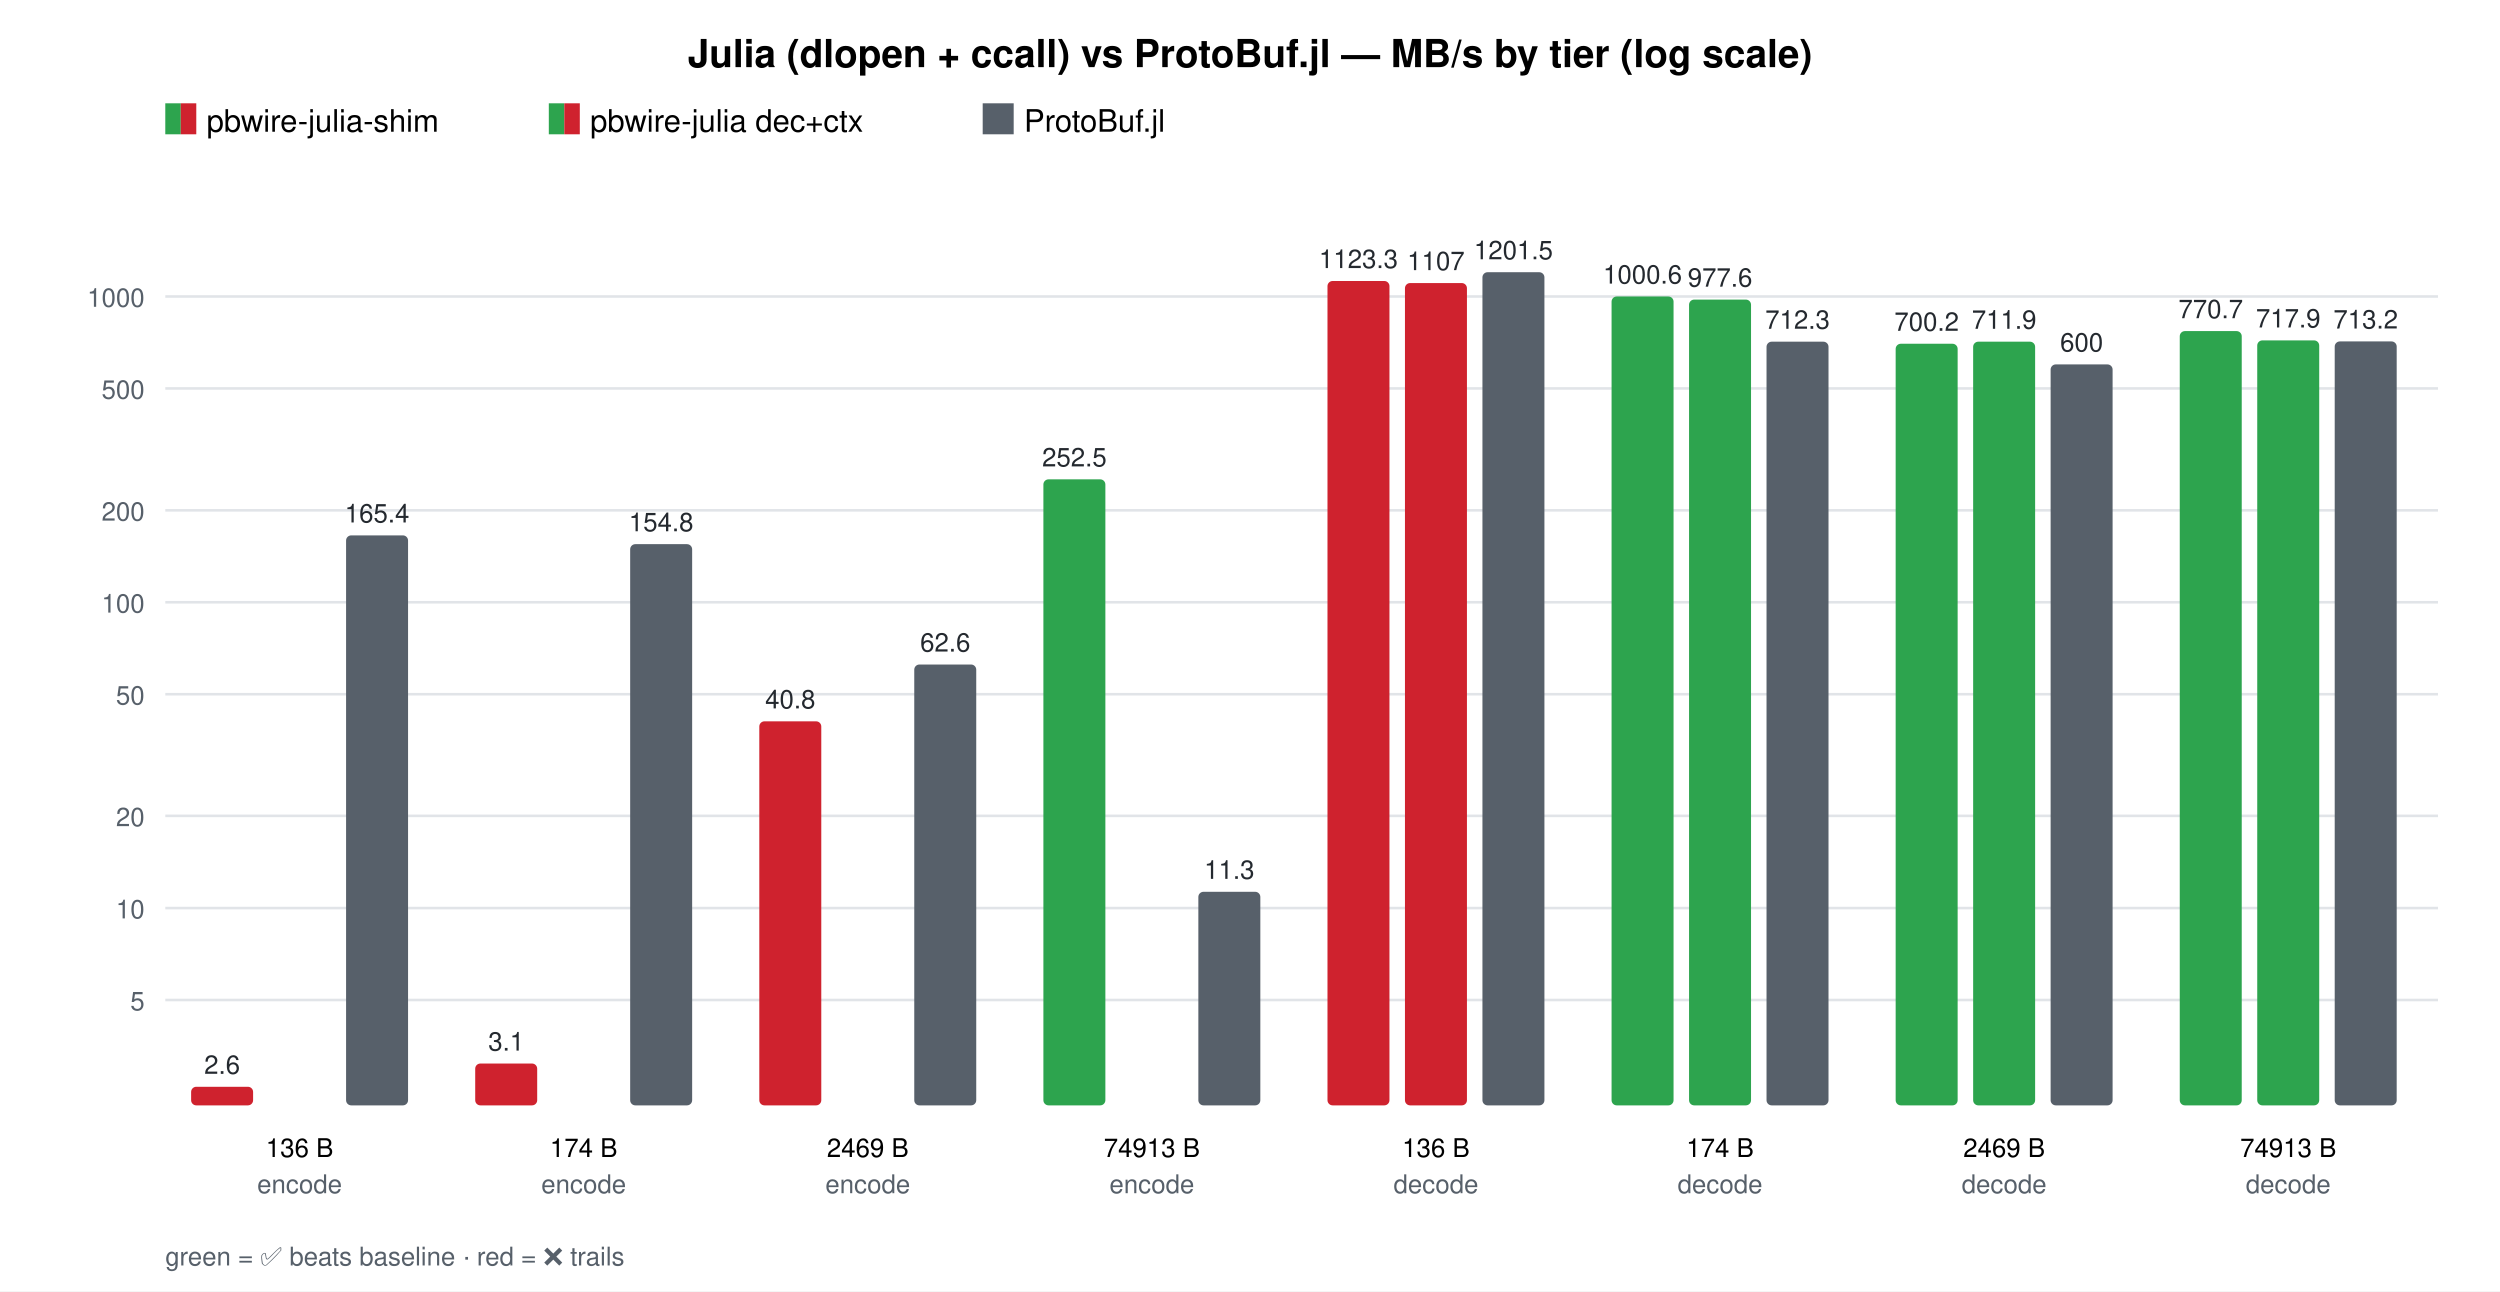
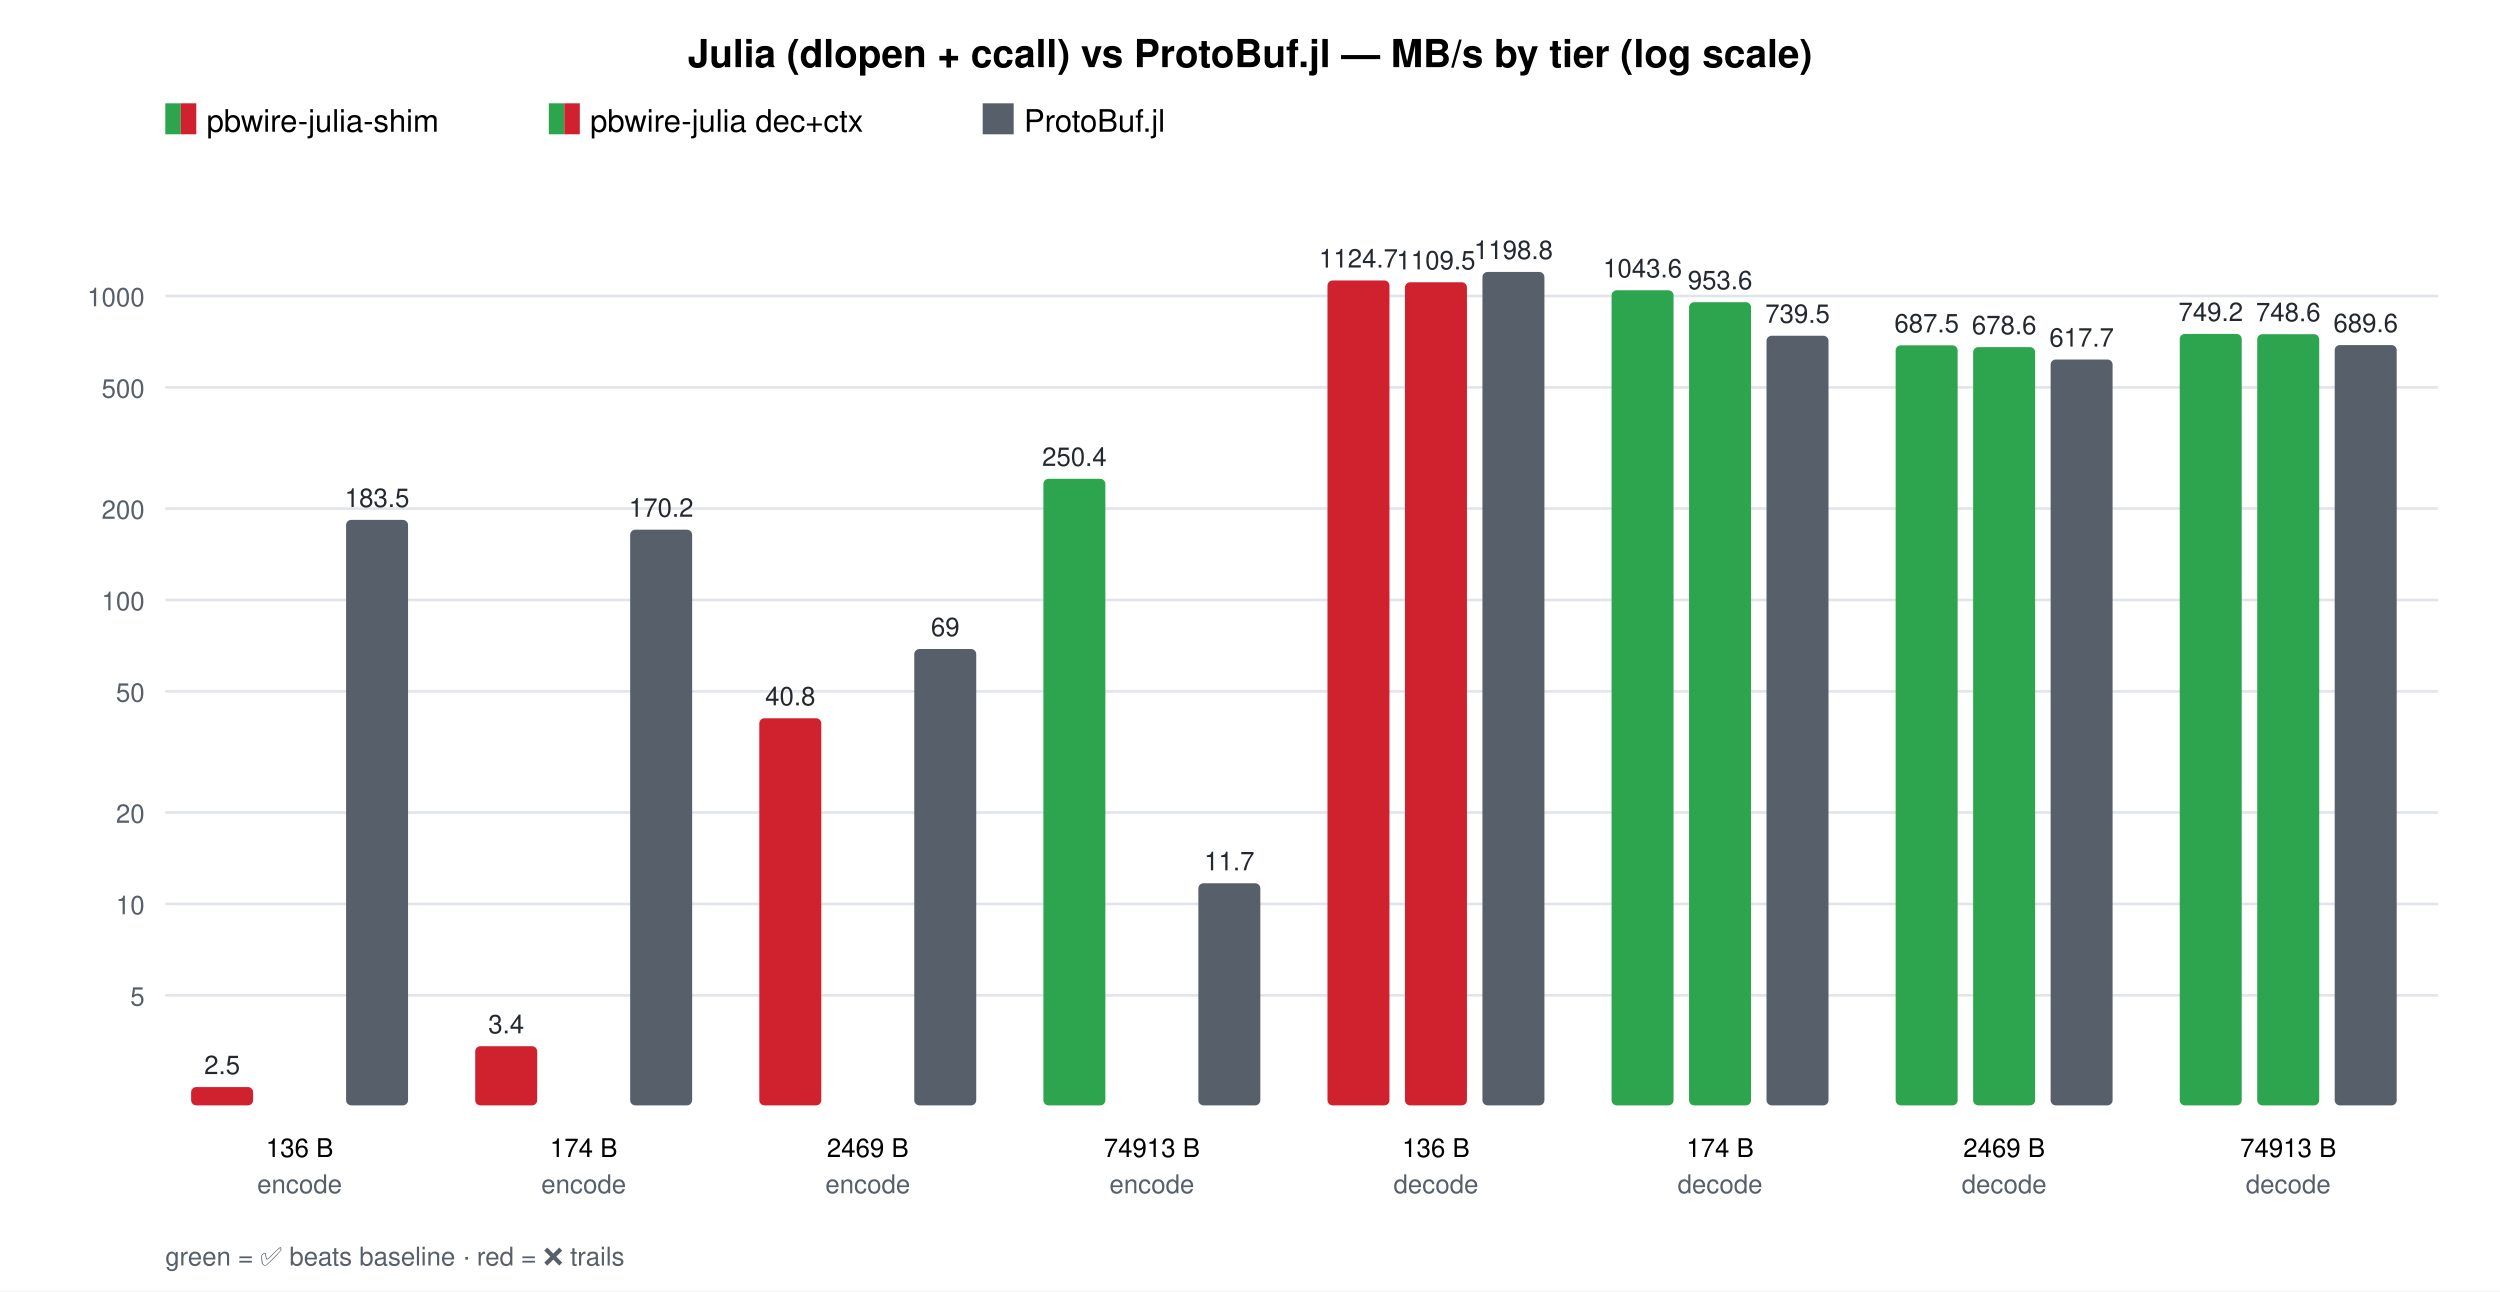
<svg xmlns="http://www.w3.org/2000/svg" width="968" height="500" font-family="Helvetica, Arial, sans-serif">
  <rect width="968" height="500" fill="#ffffff" />
  <text x="484.0" y="26" text-anchor="middle" font-size="15" font-weight="bold">Julia (dlopen + ccall) vs ProtoBuf.jl — MB/s by tier (log scale)</text>
  <rect x="64" y="40" width="6" height="12" fill="#2da44e" />
  <rect x="70" y="40" width="6" height="12" fill="#cf222e" />
  <text x="80" y="51" font-size="12">pbwire-julia-shim</text>
  <rect x="212.5" y="40" width="6" height="12" fill="#2da44e" />
  <rect x="218.5" y="40" width="6" height="12" fill="#cf222e" />
  <text x="228.5" y="51" font-size="12">pbwire-julia dec+ctx</text>
  <rect x="380.5" y="40" width="12" height="12" fill="#57606a" />
  <text x="396.5" y="51" font-size="12">ProtoBuf.jl</text>
-   <line x1="64" y1="387.2" x2="944" y2="387.2" stroke="#e1e4e8" />
-   <text x="56" y="391.2" text-anchor="end" font-size="10" fill="#57606a">5</text>
-   <line x1="64" y1="351.6" x2="944" y2="351.6" stroke="#e1e4e8" />
-   <text x="56" y="355.6" text-anchor="end" font-size="10" fill="#57606a">10</text>
-   <line x1="64" y1="315.9" x2="944" y2="315.9" stroke="#e1e4e8" />
-   <text x="56" y="319.9" text-anchor="end" font-size="10" fill="#57606a">20</text>
-   <line x1="64" y1="268.8" x2="944" y2="268.8" stroke="#e1e4e8" />
-   <text x="56" y="272.8" text-anchor="end" font-size="10" fill="#57606a">50</text>
-   <line x1="64" y1="233.2" x2="944" y2="233.2" stroke="#e1e4e8" />
-   <text x="56" y="237.2" text-anchor="end" font-size="10" fill="#57606a">100</text>
-   <line x1="64" y1="197.6" x2="944" y2="197.6" stroke="#e1e4e8" />
-   <text x="56" y="201.6" text-anchor="end" font-size="10" fill="#57606a">200</text>
-   <line x1="64" y1="150.4" x2="944" y2="150.4" stroke="#e1e4e8" />
-   <text x="56" y="154.4" text-anchor="end" font-size="10" fill="#57606a">500</text>
-   <line x1="64" y1="114.8" x2="944" y2="114.8" stroke="#e1e4e8" />
-   <text x="56" y="118.8" text-anchor="end" font-size="10" fill="#57606a">1000</text>
+   <line x1="64" y1="385.4" x2="944" y2="385.4" stroke="#e1e4e8" />
+   <text x="56" y="389.4" text-anchor="end" font-size="10" fill="#57606a">5</text>
+   <line x1="64" y1="350.0" x2="944" y2="350.0" stroke="#e1e4e8" />
+   <text x="56" y="354.0" text-anchor="end" font-size="10" fill="#57606a">10</text>
+   <line x1="64" y1="314.6" x2="944" y2="314.6" stroke="#e1e4e8" />
+   <text x="56" y="318.6" text-anchor="end" font-size="10" fill="#57606a">20</text>
+   <line x1="64" y1="267.7" x2="944" y2="267.7" stroke="#e1e4e8" />
+   <text x="56" y="271.7" text-anchor="end" font-size="10" fill="#57606a">50</text>
+   <line x1="64" y1="232.3" x2="944" y2="232.3" stroke="#e1e4e8" />
+   <text x="56" y="236.3" text-anchor="end" font-size="10" fill="#57606a">100</text>
+   <line x1="64" y1="196.9" x2="944" y2="196.9" stroke="#e1e4e8" />
+   <text x="56" y="200.9" text-anchor="end" font-size="10" fill="#57606a">200</text>
+   <line x1="64" y1="150.0" x2="944" y2="150.0" stroke="#e1e4e8" />
+   <text x="56" y="154.0" text-anchor="end" font-size="10" fill="#57606a">500</text>
+   <line x1="64" y1="114.6" x2="944" y2="114.6" stroke="#e1e4e8" />
+   <text x="56" y="118.6" text-anchor="end" font-size="10" fill="#57606a">1000</text>
  <text x="116.0" y="448" text-anchor="middle" font-size="10">136 B</text>
  <text x="116.0" y="462" text-anchor="middle" font-size="10" fill="#57606a">encode</text>
-   <rect x="74.0" y="420.8" width="24" height="7.2" rx="2" fill="#cf222e" />
-   <text x="86.0" y="415.8" text-anchor="middle" font-size="10" fill="#24292f">2.6</text>
-   <rect x="134.0" y="207.3" width="24" height="220.7" rx="2" fill="#57606a" />
-   <text x="146.0" y="202.3" text-anchor="middle" font-size="10" fill="#24292f">165.4</text>
+   <rect x="74.0" y="420.9" width="24" height="7.1" rx="2" fill="#cf222e" />
+   <text x="86.0" y="415.9" text-anchor="middle" font-size="10" fill="#24292f">2.5</text>
+   <rect x="134.0" y="201.3" width="24" height="226.7" rx="2" fill="#57606a" />
+   <text x="146.0" y="196.3" text-anchor="middle" font-size="10" fill="#24292f">183.5</text>
  <text x="226.0" y="448" text-anchor="middle" font-size="10">174 B</text>
  <text x="226.0" y="462" text-anchor="middle" font-size="10" fill="#57606a">encode</text>
-   <rect x="184.0" y="411.8" width="24" height="16.2" rx="2" fill="#cf222e" />
-   <text x="196.0" y="406.8" text-anchor="middle" font-size="10" fill="#24292f">3.1</text>
-   <rect x="244.0" y="210.7" width="24" height="217.3" rx="2" fill="#57606a" />
-   <text x="256.0" y="205.7" text-anchor="middle" font-size="10" fill="#24292f">154.8</text>
+   <rect x="184.0" y="405.1" width="24" height="22.9" rx="2" fill="#cf222e" />
+   <text x="196.0" y="400.1" text-anchor="middle" font-size="10" fill="#24292f">3.4</text>
+   <rect x="244.0" y="205.1" width="24" height="222.9" rx="2" fill="#57606a" />
+   <text x="256.0" y="200.1" text-anchor="middle" font-size="10" fill="#24292f">170.2</text>
  <text x="336.0" y="448" text-anchor="middle" font-size="10">2469 B</text>
  <text x="336.0" y="462" text-anchor="middle" font-size="10" fill="#57606a">encode</text>
-   <rect x="294.0" y="279.3" width="24" height="148.7" rx="2" fill="#cf222e" />
-   <text x="306.0" y="274.3" text-anchor="middle" font-size="10" fill="#24292f">40.8</text>
-   <rect x="354.0" y="257.3" width="24" height="170.7" rx="2" fill="#57606a" />
-   <text x="366.0" y="252.3" text-anchor="middle" font-size="10" fill="#24292f">62.6</text>
+   <rect x="294.0" y="278.1" width="24" height="149.9" rx="2" fill="#cf222e" />
+   <text x="306.0" y="273.1" text-anchor="middle" font-size="10" fill="#24292f">40.8</text>
+   <rect x="354.0" y="251.3" width="24" height="176.7" rx="2" fill="#57606a" />
+   <text x="366.0" y="246.3" text-anchor="middle" font-size="10" fill="#24292f">69</text>
  <text x="446.0" y="448" text-anchor="middle" font-size="10">74913 B</text>
  <text x="446.0" y="462" text-anchor="middle" font-size="10" fill="#57606a">encode</text>
-   <rect x="404.0" y="185.6" width="24" height="242.4" rx="2" fill="#2da44e" />
-   <text x="416.0" y="180.6" text-anchor="middle" font-size="10" fill="#24292f">252.5</text>
-   <rect x="464.0" y="345.3" width="24" height="82.7" rx="2" fill="#57606a" />
-   <text x="476.0" y="340.3" text-anchor="middle" font-size="10" fill="#24292f">11.3</text>
+   <rect x="404.0" y="185.4" width="24" height="242.6" rx="2" fill="#2da44e" />
+   <text x="416.0" y="180.4" text-anchor="middle" font-size="10" fill="#24292f">250.4</text>
+   <rect x="464.0" y="342.0" width="24" height="86.0" rx="2" fill="#57606a" />
+   <text x="476.0" y="337.0" text-anchor="middle" font-size="10" fill="#24292f">11.7</text>
  <text x="556.0" y="448" text-anchor="middle" font-size="10">136 B</text>
  <text x="556.0" y="462" text-anchor="middle" font-size="10" fill="#57606a">decode</text>
-   <rect x="514.0" y="108.8" width="24" height="319.2" rx="2" fill="#cf222e" />
-   <text x="526.0" y="103.8" text-anchor="middle" font-size="10" fill="#24292f">1123.3</text>
-   <rect x="544.0" y="109.6" width="24" height="318.4" rx="2" fill="#cf222e" />
-   <text x="556.0" y="104.6" text-anchor="middle" font-size="10" fill="#24292f">1107</text>
-   <rect x="574.0" y="105.4" width="24" height="322.6" rx="2" fill="#57606a" />
-   <text x="586.0" y="100.4" text-anchor="middle" font-size="10" fill="#24292f">1201.5</text>
+   <rect x="514.0" y="108.6" width="24" height="319.4" rx="2" fill="#cf222e" />
+   <text x="526.0" y="103.6" text-anchor="middle" font-size="10" fill="#24292f">1124.7</text>
+   <rect x="544.0" y="109.3" width="24" height="318.7" rx="2" fill="#cf222e" />
+   <text x="556.0" y="104.3" text-anchor="middle" font-size="10" fill="#24292f">1109.5</text>
+   <rect x="574.0" y="105.3" width="24" height="322.7" rx="2" fill="#57606a" />
+   <text x="586.0" y="100.3" text-anchor="middle" font-size="10" fill="#24292f">1198.8</text>
  <text x="666.0" y="448" text-anchor="middle" font-size="10">174 B</text>
  <text x="666.0" y="462" text-anchor="middle" font-size="10" fill="#57606a">decode</text>
-   <rect x="624.0" y="114.8" width="24" height="313.2" rx="2" fill="#2da44e" />
-   <text x="636.0" y="109.8" text-anchor="middle" font-size="10" fill="#24292f">1000.6</text>
-   <rect x="654.0" y="116.0" width="24" height="312.0" rx="2" fill="#2da44e" />
-   <text x="666.0" y="111.0" text-anchor="middle" font-size="10" fill="#24292f">977.6</text>
-   <rect x="684.0" y="132.3" width="24" height="295.7" rx="2" fill="#57606a" />
-   <text x="696.0" y="127.3" text-anchor="middle" font-size="10" fill="#24292f">712.3</text>
+   <rect x="624.0" y="112.4" width="24" height="315.6" rx="2" fill="#2da44e" />
+   <text x="636.0" y="107.4" text-anchor="middle" font-size="10" fill="#24292f">1043.6</text>
+   <rect x="654.0" y="117.0" width="24" height="311.0" rx="2" fill="#2da44e" />
+   <text x="666.0" y="112.0" text-anchor="middle" font-size="10" fill="#24292f">953.6</text>
+   <rect x="684.0" y="130.0" width="24" height="298.0" rx="2" fill="#57606a" />
+   <text x="696.0" y="125.0" text-anchor="middle" font-size="10" fill="#24292f">739.5</text>
  <text x="776.0" y="448" text-anchor="middle" font-size="10">2469 B</text>
  <text x="776.0" y="462" text-anchor="middle" font-size="10" fill="#57606a">decode</text>
-   <rect x="734.0" y="133.1" width="24" height="294.9" rx="2" fill="#2da44e" />
-   <text x="746.0" y="128.1" text-anchor="middle" font-size="10" fill="#24292f">700.2</text>
-   <rect x="764.0" y="132.3" width="24" height="295.7" rx="2" fill="#2da44e" />
-   <text x="776.0" y="127.3" text-anchor="middle" font-size="10" fill="#24292f">711.9</text>
-   <rect x="794.0" y="141.1" width="24" height="286.9" rx="2" fill="#57606a" />
-   <text x="806.0" y="136.1" text-anchor="middle" font-size="10" fill="#24292f">600</text>
+   <rect x="734.0" y="133.7" width="24" height="294.3" rx="2" fill="#2da44e" />
+   <text x="746.0" y="128.7" text-anchor="middle" font-size="10" fill="#24292f">687.5</text>
+   <rect x="764.0" y="134.4" width="24" height="293.6" rx="2" fill="#2da44e" />
+   <text x="776.0" y="129.4" text-anchor="middle" font-size="10" fill="#24292f">678.6</text>
+   <rect x="794.0" y="139.2" width="24" height="288.8" rx="2" fill="#57606a" />
+   <text x="806.0" y="134.2" text-anchor="middle" font-size="10" fill="#24292f">617.7</text>
  <text x="886.0" y="448" text-anchor="middle" font-size="10">74913 B</text>
  <text x="886.0" y="462" text-anchor="middle" font-size="10" fill="#57606a">decode</text>
-   <rect x="844.0" y="128.2" width="24" height="299.8" rx="2" fill="#2da44e" />
-   <text x="856.0" y="123.2" text-anchor="middle" font-size="10" fill="#24292f">770.7</text>
-   <rect x="874.0" y="131.8" width="24" height="296.2" rx="2" fill="#2da44e" />
-   <text x="886.0" y="126.8" text-anchor="middle" font-size="10" fill="#24292f">717.9</text>
-   <rect x="904.0" y="132.2" width="24" height="295.8" rx="2" fill="#57606a" />
-   <text x="916.0" y="127.2" text-anchor="middle" font-size="10" fill="#24292f">713.2</text>
+   <rect x="844.0" y="129.3" width="24" height="298.7" rx="2" fill="#2da44e" />
+   <text x="856.0" y="124.3" text-anchor="middle" font-size="10" fill="#24292f">749.2</text>
+   <rect x="874.0" y="129.4" width="24" height="298.6" rx="2" fill="#2da44e" />
+   <text x="886.0" y="124.4" text-anchor="middle" font-size="10" fill="#24292f">748.6</text>
+   <rect x="904.0" y="133.6" width="24" height="294.4" rx="2" fill="#57606a" />
+   <text x="916.0" y="128.6" text-anchor="middle" font-size="10" fill="#24292f">689.6</text>
  <text x="64" y="490" font-size="10" fill="#57606a">green = ✅ beats baseline · red = ❌ trails</text>
</svg>
